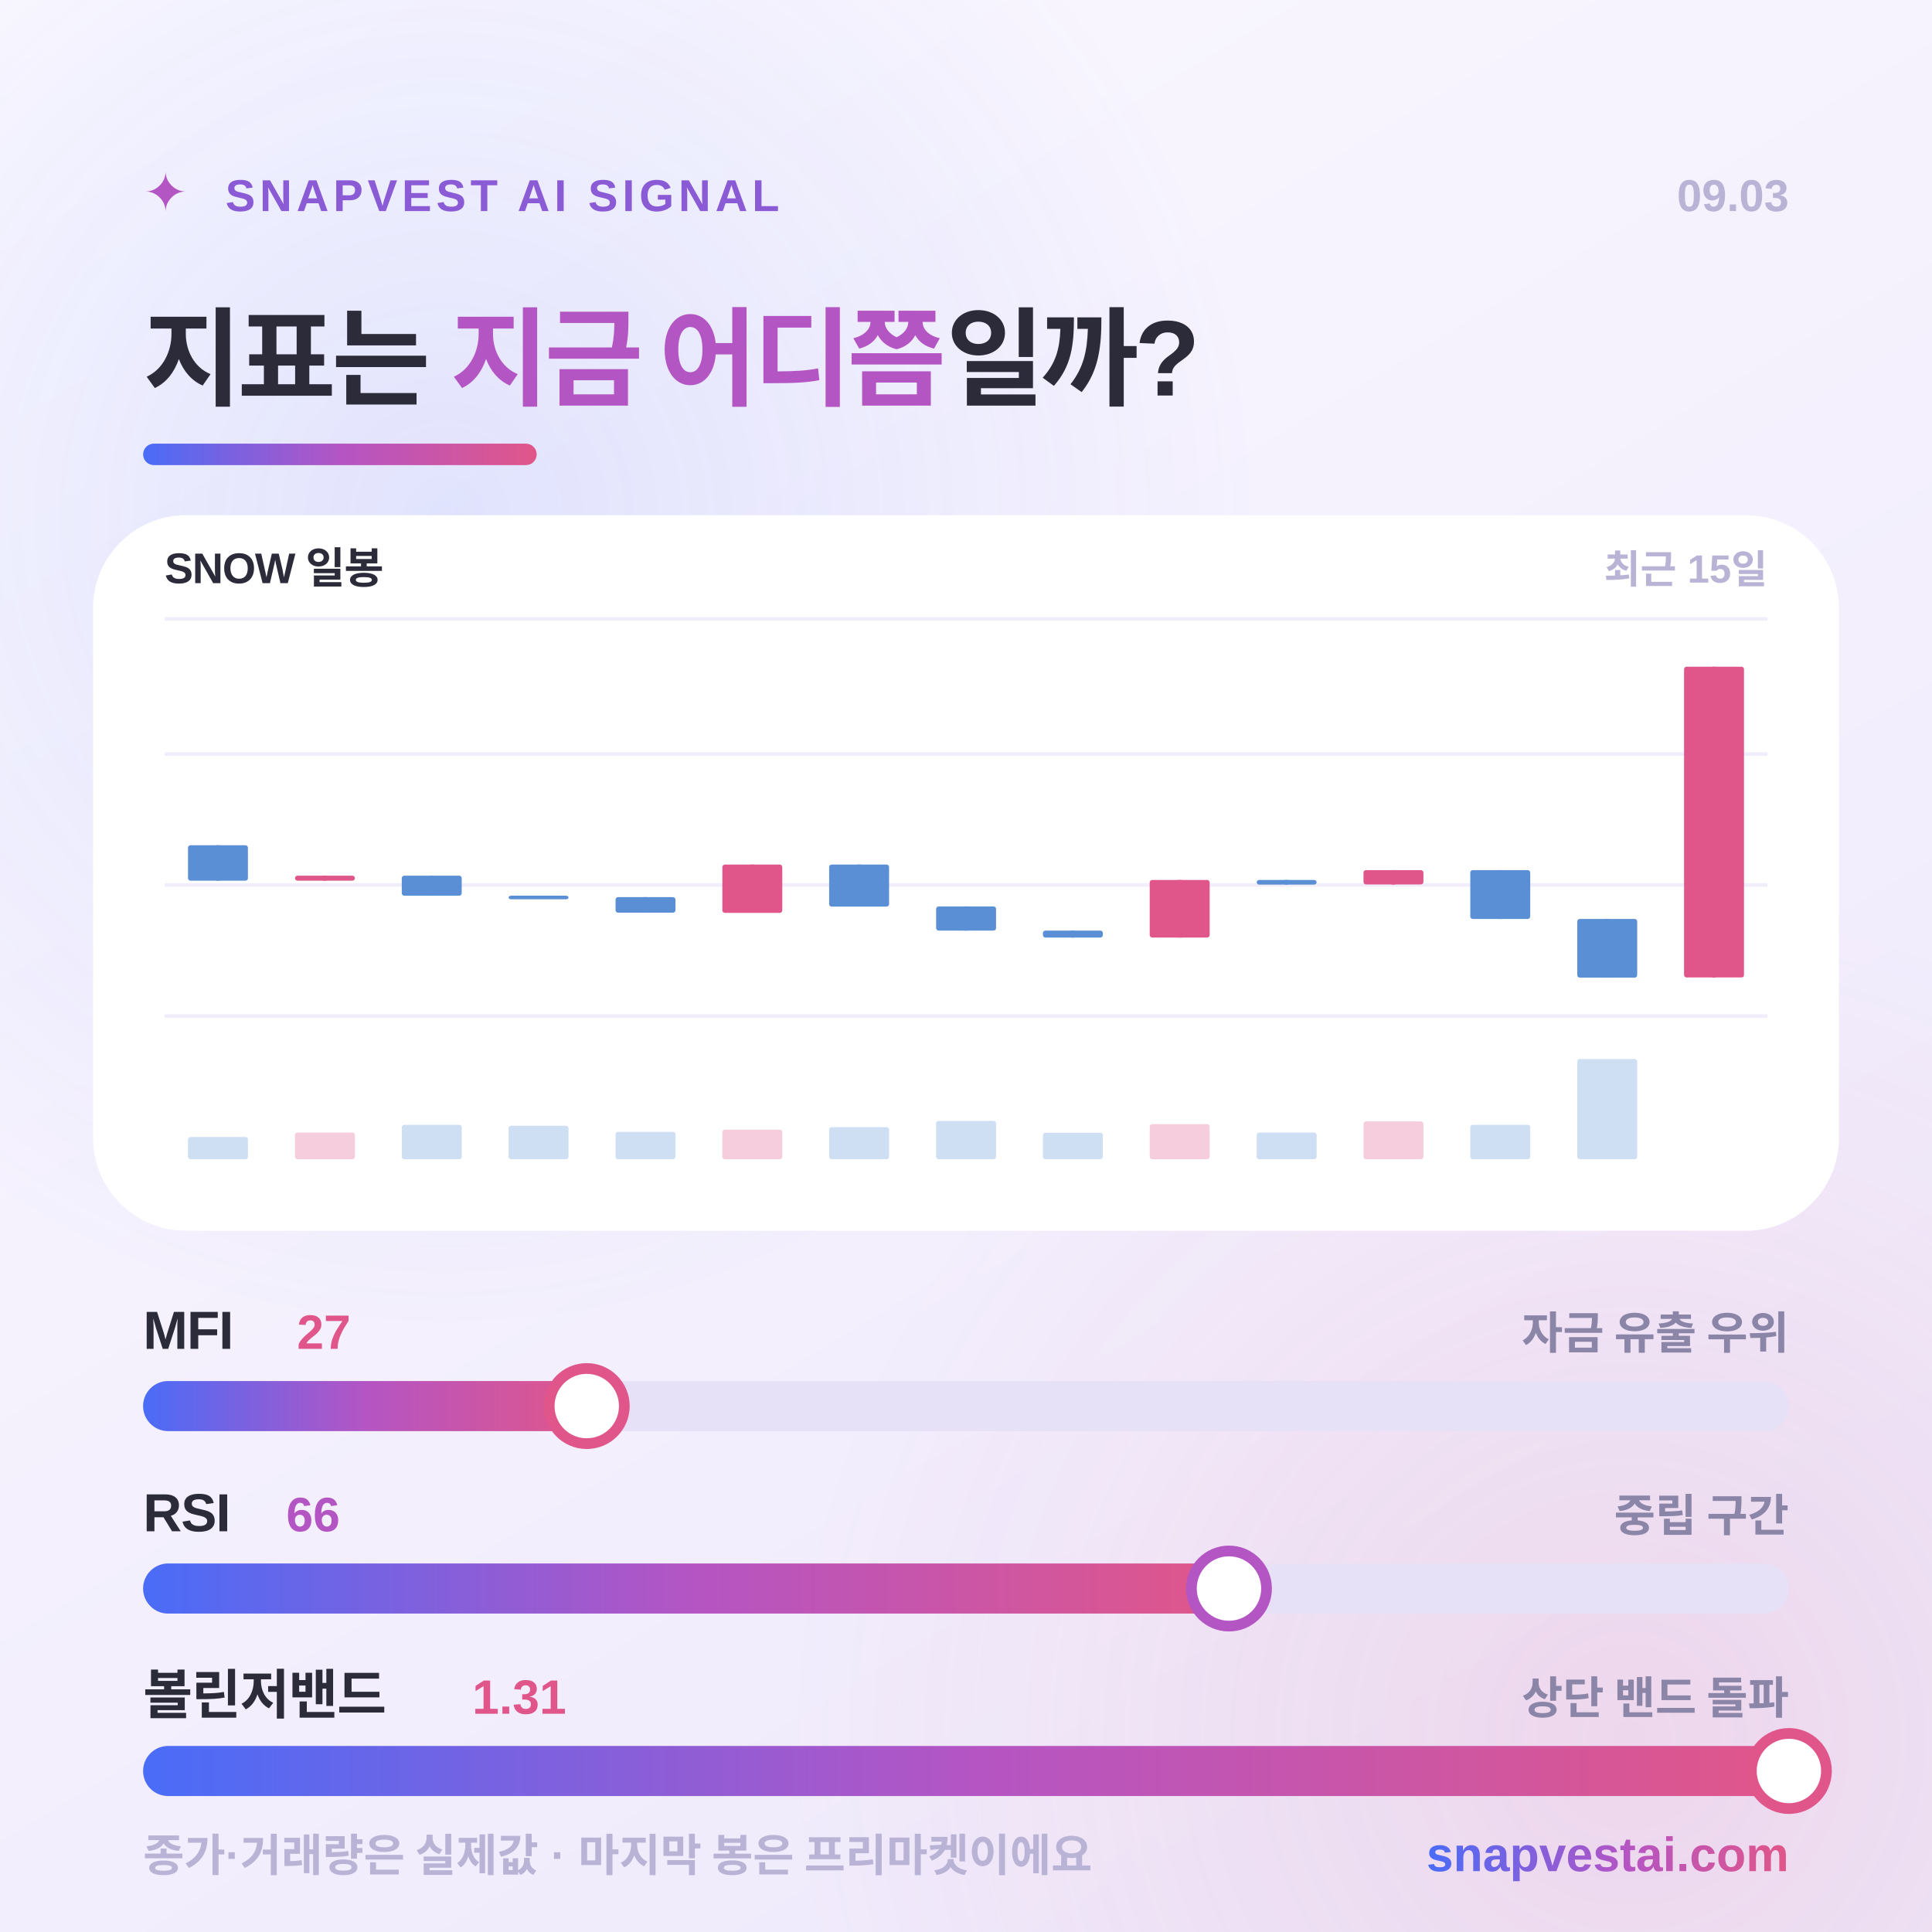
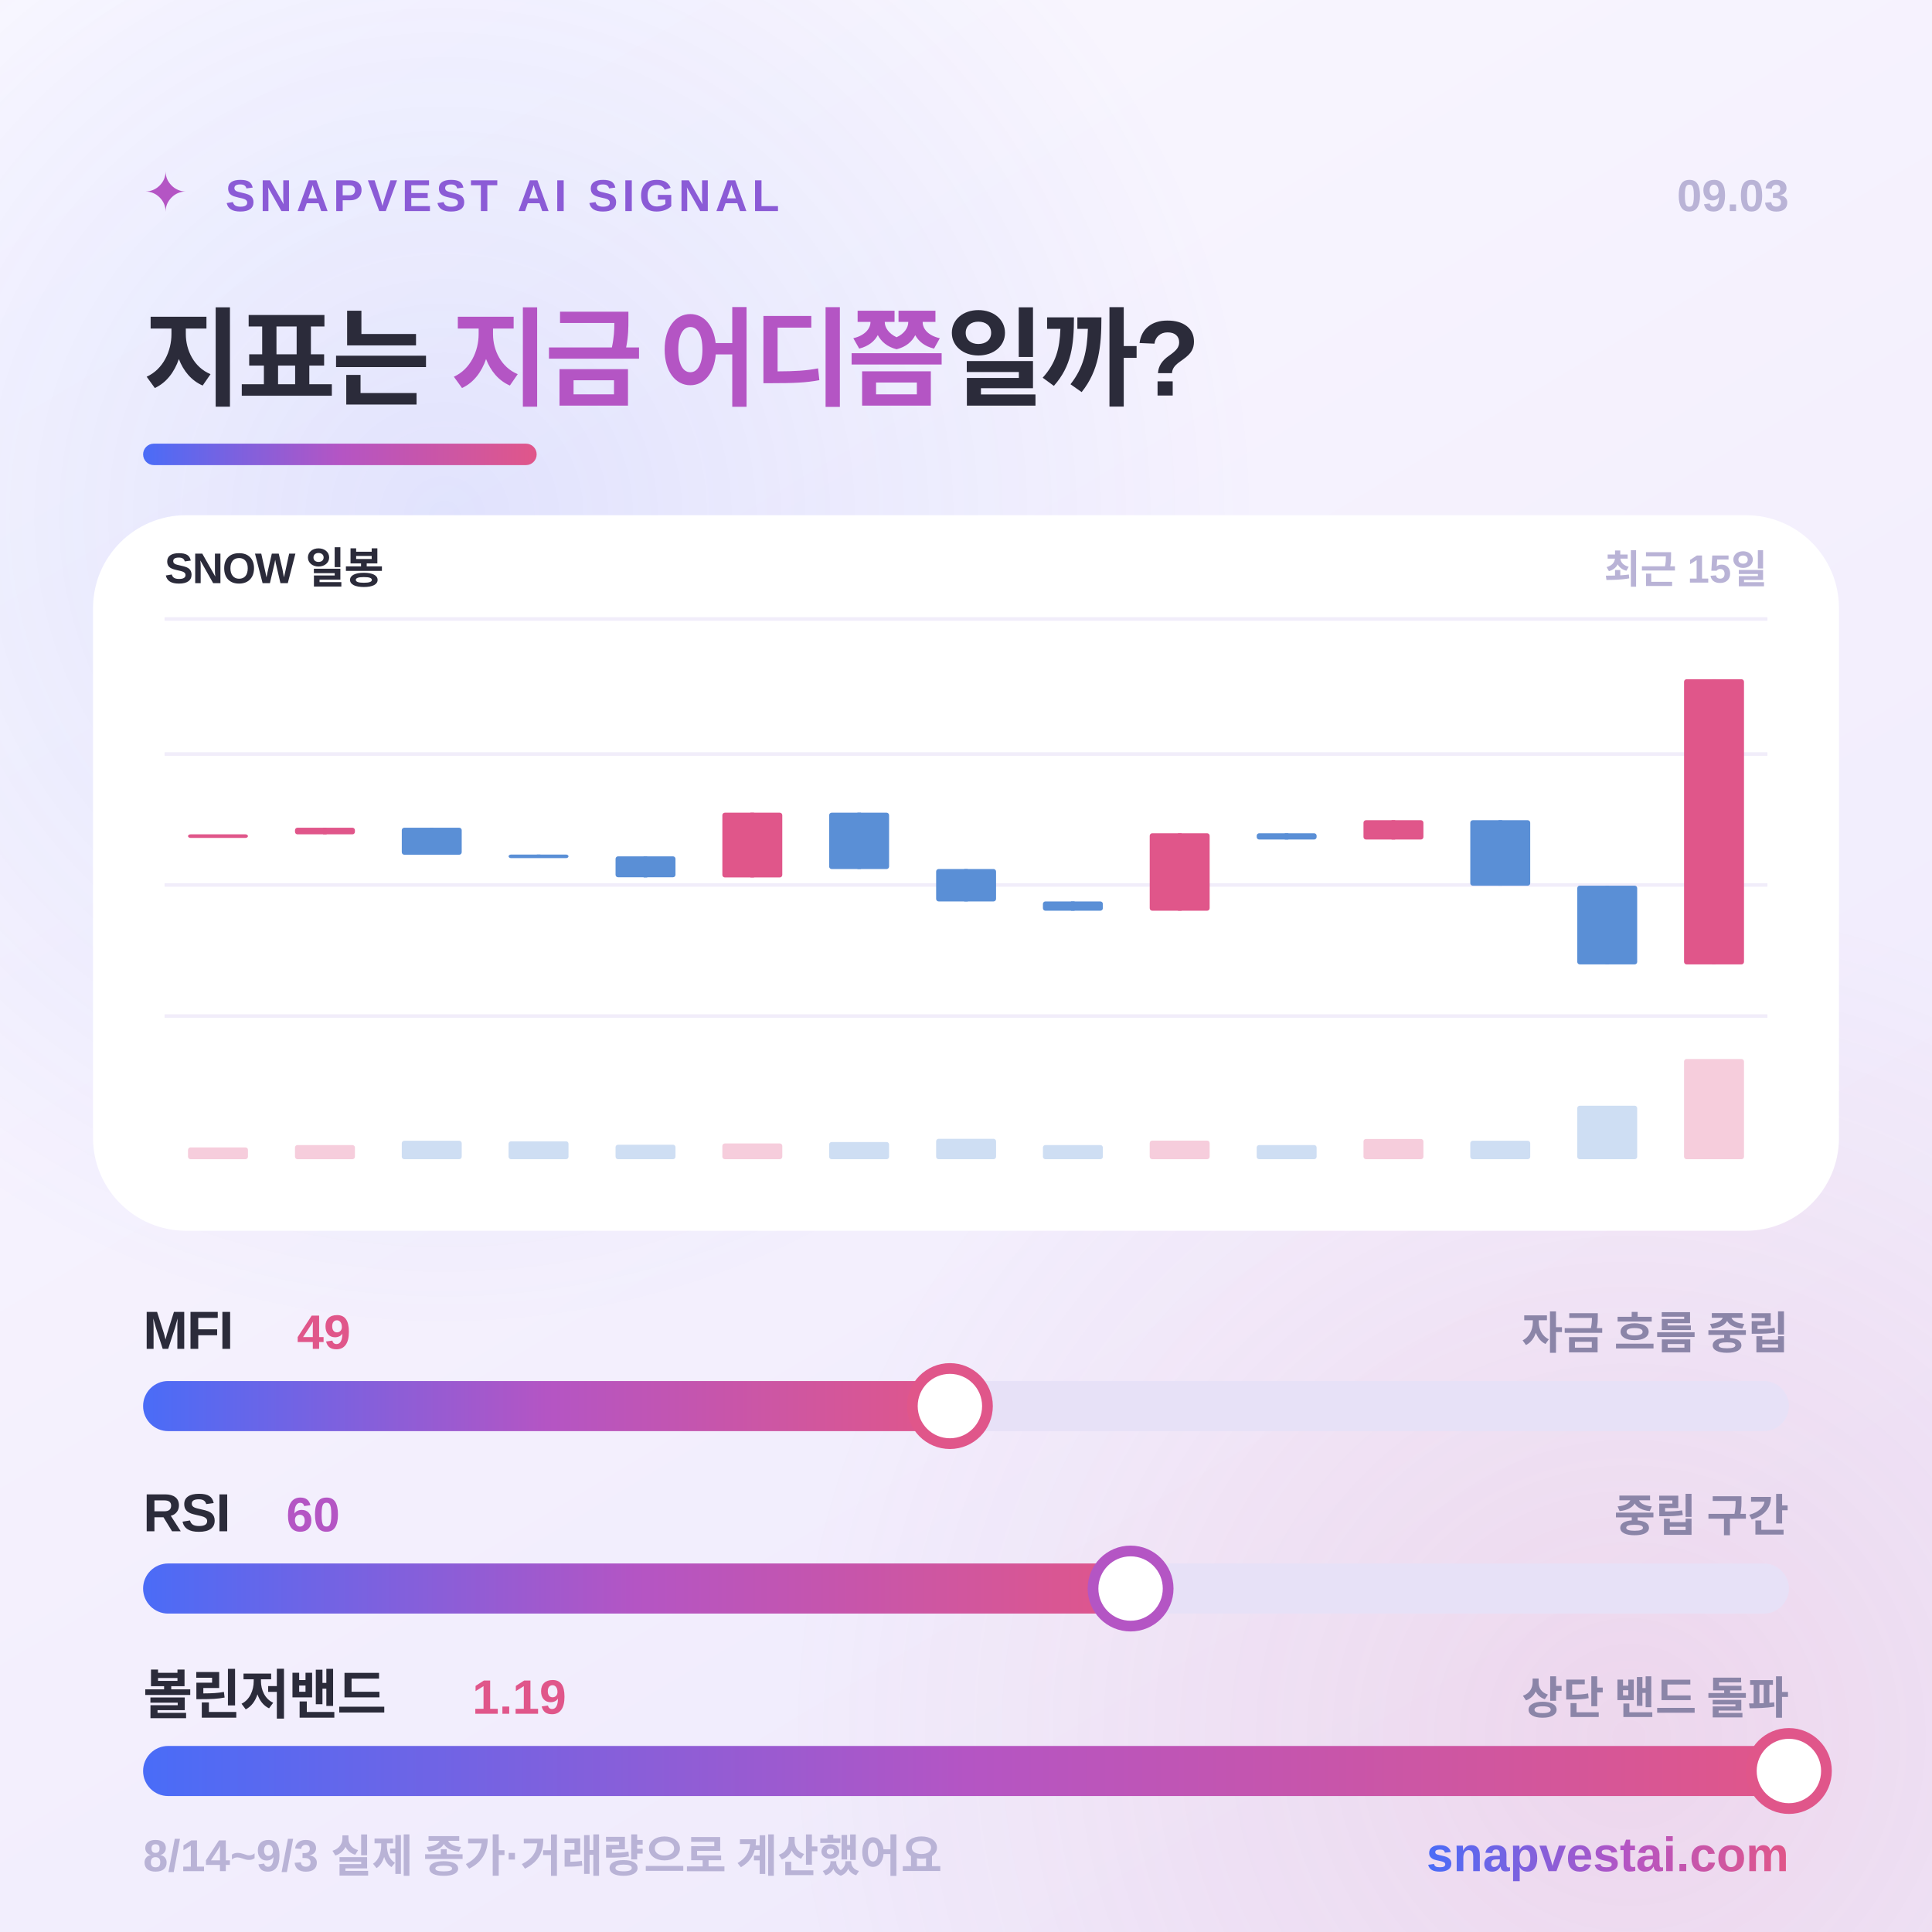
<svg xmlns="http://www.w3.org/2000/svg" width="1080" height="1080" viewBox="0 0 1080 1080" role="img">
  <defs>
    <linearGradient id="bg" x1="0" y1="0" x2="0.6" y2="1">
      <stop offset="0" stop-color="#FBF9FF" />
      <stop offset="1" stop-color="#EFEAFC" />
    </linearGradient>
    <linearGradient id="line" x1="0" y1="0" x2="1" y2="0">
      <stop offset="0" stop-color="#4A6CF7" />
      <stop offset="0.5" stop-color="#B455C4" />
      <stop offset="1" stop-color="#E0568A" />
    </linearGradient>
    <linearGradient id="dom" x1="0" y1="0" x2="1" y2="0">
      <stop offset="0" stop-color="#4A6CF7" />
      <stop offset="0.55" stop-color="#B455C4" />
      <stop offset="1" stop-color="#E0568A" />
    </linearGradient>
    <radialGradient id="m1" cx="0.5" cy="0.5" r="0.5">
      <stop offset="0" stop-color="#4A6CF7" stop-opacity="0.13" />
      <stop offset="1" stop-color="#4A6CF7" stop-opacity="0" />
    </radialGradient>
    <radialGradient id="m2" cx="0.5" cy="0.5" r="0.5">
      <stop offset="0" stop-color="#E0568A" stop-opacity="0.13" />
      <stop offset="1" stop-color="#E0568A" stop-opacity="0" />
    </radialGradient>
  </defs>
  <rect width="1080" height="1080" fill="url(#bg)" />
  <rect x="-200" y="-160" width="900" height="900" fill="url(#m1)" />
  <rect x="440" y="500" width="940" height="940" fill="url(#m2)" />
  <rect x="52" y="288" width="976" height="400" rx="52" fill="#FFFFFF" />
  <g font-family="Pretendard, Poppins, Arial, sans-serif">
    <text x="92" y="326" font-size="24" font-weight="700" letter-spacing="-0.5" fill="#2B2B3A">SNOW 일봉</text>
    <text x="988" y="326" text-anchor="end" font-size="22" font-weight="600" fill="#B9B3D6">최근 15일</text>
  </g>
  <line x1="92" y1="568.0" x2="988" y2="568.0" stroke="#F1EDFA" stroke-width="2" />
  <line x1="92" y1="494.7" x2="988" y2="494.7" stroke="#F1EDFA" stroke-width="2" />
  <line x1="92" y1="421.5" x2="988" y2="421.5" stroke="#F1EDFA" stroke-width="2" />
  <line x1="92" y1="346.0" x2="988" y2="346.0" stroke="#F1EDFA" stroke-width="2" />
-   <line x1="121.9" y1="472.5" x2="121.9" y2="492.3" stroke="#5A8FD6" stroke-width="2" />
-   <rect x="105.1" y="472.5" width="33.5" height="19.8" rx="1.4" fill="#5A8FD6" />
-   <rect x="105.1" y="635.6" width="33.5" height="12.4" rx="1.4" fill="#5A8FD6" opacity="0.3" />
-   <line x1="181.6" y1="489.5" x2="181.6" y2="492.3" stroke="#E0568A" stroke-width="2" />
-   <rect x="164.9" y="489.5" width="33.5" height="2.8" rx="1.4" fill="#E0568A" />
-   <rect x="164.9" y="633.1" width="33.5" height="14.9" rx="1.4" fill="#E0568A" opacity="0.3" />
-   <line x1="241.3" y1="489.5" x2="241.3" y2="500.7" stroke="#5A8FD6" stroke-width="2" />
-   <rect x="224.6" y="489.5" width="33.5" height="11.2" rx="1.4" fill="#5A8FD6" />
-   <rect x="224.6" y="628.8" width="33.5" height="19.2" rx="1.4" fill="#5A8FD6" opacity="0.3" />
-   <line x1="301.1" y1="500.7" x2="301.1" y2="501.5" stroke="#5A8FD6" stroke-width="2" />
-   <rect x="284.3" y="500.7" width="33.5" height="2.0" rx="1.4" fill="#5A8FD6" />
-   <rect x="284.3" y="629.3" width="33.5" height="18.7" rx="1.4" fill="#5A8FD6" opacity="0.3" />
-   <line x1="360.8" y1="501.5" x2="360.8" y2="510.2" stroke="#5A8FD6" stroke-width="2" />
-   <rect x="344.1" y="501.5" width="33.5" height="8.7" rx="1.4" fill="#5A8FD6" />
-   <rect x="344.1" y="632.7" width="33.5" height="15.3" rx="1.4" fill="#5A8FD6" opacity="0.3" />
-   <line x1="420.5" y1="483.3" x2="420.5" y2="510.2" stroke="#E0568A" stroke-width="2" />
-   <rect x="403.8" y="483.3" width="33.5" height="27.0" rx="1.4" fill="#E0568A" />
-   <rect x="403.8" y="631.5" width="33.5" height="16.5" rx="1.4" fill="#E0568A" opacity="0.3" />
-   <line x1="480.3" y1="483.3" x2="480.3" y2="506.7" stroke="#5A8FD6" stroke-width="2" />
-   <rect x="463.5" y="483.3" width="33.5" height="23.5" rx="1.4" fill="#5A8FD6" />
-   <rect x="463.5" y="630.1" width="33.5" height="17.9" rx="1.4" fill="#5A8FD6" opacity="0.3" />
-   <line x1="540.0" y1="506.7" x2="540.0" y2="520.2" stroke="#5A8FD6" stroke-width="2" />
-   <rect x="523.3" y="506.7" width="33.5" height="13.5" rx="1.4" fill="#5A8FD6" />
-   <rect x="523.3" y="626.6" width="33.5" height="21.4" rx="1.4" fill="#5A8FD6" opacity="0.3" />
-   <line x1="599.7" y1="520.2" x2="599.7" y2="524.1" stroke="#5A8FD6" stroke-width="2" />
-   <rect x="583.0" y="520.2" width="33.5" height="3.9" rx="1.4" fill="#5A8FD6" />
-   <rect x="583.0" y="633.2" width="33.5" height="14.8" rx="1.4" fill="#5A8FD6" opacity="0.3" />
-   <line x1="659.5" y1="491.9" x2="659.5" y2="524.1" stroke="#E0568A" stroke-width="2" />
-   <rect x="642.7" y="491.9" width="33.5" height="32.2" rx="1.4" fill="#E0568A" />
-   <rect x="642.7" y="628.4" width="33.5" height="19.6" rx="1.4" fill="#E0568A" opacity="0.3" />
-   <line x1="719.2" y1="491.9" x2="719.2" y2="494.5" stroke="#5A8FD6" stroke-width="2" />
-   <rect x="702.5" y="491.9" width="33.5" height="2.6" rx="1.4" fill="#5A8FD6" />
-   <rect x="702.5" y="633.1" width="33.5" height="14.9" rx="1.4" fill="#5A8FD6" opacity="0.3" />
-   <line x1="778.9" y1="486.4" x2="778.9" y2="494.5" stroke="#E0568A" stroke-width="2" />
-   <rect x="762.2" y="486.4" width="33.5" height="8.0" rx="1.4" fill="#E0568A" />
-   <rect x="762.2" y="626.9" width="33.5" height="21.1" rx="1.4" fill="#E0568A" opacity="0.3" />
-   <line x1="838.7" y1="486.4" x2="838.7" y2="513.7" stroke="#5A8FD6" stroke-width="2" />
-   <rect x="821.9" y="486.4" width="33.5" height="27.3" rx="1.4" fill="#5A8FD6" />
-   <rect x="821.9" y="628.8" width="33.5" height="19.2" rx="1.4" fill="#5A8FD6" opacity="0.3" />
-   <line x1="898.4" y1="513.7" x2="898.4" y2="546.5" stroke="#5A8FD6" stroke-width="2" />
-   <rect x="881.7" y="513.7" width="33.5" height="32.8" rx="1.4" fill="#5A8FD6" />
-   <rect x="881.7" y="592.0" width="33.5" height="56.0" rx="1.4" fill="#5A8FD6" opacity="0.3" />
-   <line x1="958.1" y1="372.7" x2="958.1" y2="546.5" stroke="#E0568A" stroke-width="2" />
-   <rect x="941.4" y="372.7" width="33.5" height="173.7" rx="1.4" fill="#E0568A" />
-   <rect x="941.4" y="648.0" width="33.5" height="0.0" rx="1.4" fill="#E0568A" opacity="0.3" />
+   <line x1="121.9" y1="466.4" x2="121.9" y2="466.4" stroke="#E0568A" stroke-width="2" />
+   <rect x="105.1" y="466.4" width="33.5" height="2.0" rx="1.4" fill="#E0568A" />
+   <rect x="105.1" y="641.4" width="33.5" height="6.6" rx="1.4" fill="#E0568A" opacity="0.3" />
+   <line x1="181.6" y1="462.7" x2="181.6" y2="466.4" stroke="#E0568A" stroke-width="2" />
+   <rect x="164.9" y="462.7" width="33.5" height="3.7" rx="1.4" fill="#E0568A" />
+   <rect x="164.9" y="640.1" width="33.5" height="7.9" rx="1.4" fill="#E0568A" opacity="0.3" />
+   <line x1="241.3" y1="462.7" x2="241.3" y2="477.7" stroke="#5A8FD6" stroke-width="2" />
+   <rect x="224.6" y="462.7" width="33.5" height="15.1" rx="1.4" fill="#5A8FD6" />
+   <rect x="224.6" y="637.7" width="33.5" height="10.3" rx="1.4" fill="#5A8FD6" opacity="0.3" />
+   <line x1="301.1" y1="477.7" x2="301.1" y2="478.7" stroke="#5A8FD6" stroke-width="2" />
+   <rect x="284.3" y="477.7" width="33.5" height="2.0" rx="1.4" fill="#5A8FD6" />
+   <rect x="284.3" y="638.0" width="33.5" height="10.0" rx="1.4" fill="#5A8FD6" opacity="0.3" />
+   <line x1="360.8" y1="478.7" x2="360.8" y2="490.5" stroke="#5A8FD6" stroke-width="2" />
+   <rect x="344.1" y="478.7" width="33.5" height="11.7" rx="1.4" fill="#5A8FD6" />
+   <rect x="344.1" y="639.9" width="33.5" height="8.1" rx="1.4" fill="#5A8FD6" opacity="0.3" />
+   <line x1="420.5" y1="454.3" x2="420.5" y2="490.5" stroke="#E0568A" stroke-width="2" />
+   <rect x="403.8" y="454.3" width="33.5" height="36.2" rx="1.4" fill="#E0568A" />
+   <rect x="403.8" y="639.2" width="33.5" height="8.8" rx="1.4" fill="#E0568A" opacity="0.3" />
+   <line x1="480.3" y1="454.3" x2="480.3" y2="485.8" stroke="#5A8FD6" stroke-width="2" />
+   <rect x="463.5" y="454.3" width="33.5" height="31.5" rx="1.4" fill="#5A8FD6" />
+   <rect x="463.5" y="638.4" width="33.5" height="9.6" rx="1.4" fill="#5A8FD6" opacity="0.3" />
+   <line x1="540.0" y1="485.8" x2="540.0" y2="503.9" stroke="#5A8FD6" stroke-width="2" />
+   <rect x="523.3" y="485.8" width="33.5" height="18.1" rx="1.4" fill="#5A8FD6" />
+   <rect x="523.3" y="636.6" width="33.5" height="11.4" rx="1.4" fill="#5A8FD6" opacity="0.3" />
+   <line x1="599.7" y1="503.9" x2="599.7" y2="509.1" stroke="#5A8FD6" stroke-width="2" />
+   <rect x="583.0" y="503.9" width="33.5" height="5.2" rx="1.4" fill="#5A8FD6" />
+   <rect x="583.0" y="640.1" width="33.5" height="7.9" rx="1.4" fill="#5A8FD6" opacity="0.3" />
+   <line x1="659.5" y1="465.8" x2="659.5" y2="509.1" stroke="#E0568A" stroke-width="2" />
+   <rect x="642.7" y="465.8" width="33.5" height="43.3" rx="1.4" fill="#E0568A" />
+   <rect x="642.7" y="637.6" width="33.5" height="10.4" rx="1.4" fill="#E0568A" opacity="0.3" />
+   <line x1="719.2" y1="465.8" x2="719.2" y2="469.3" stroke="#5A8FD6" stroke-width="2" />
+   <rect x="702.5" y="465.8" width="33.5" height="3.5" rx="1.4" fill="#5A8FD6" />
+   <rect x="702.5" y="640.1" width="33.5" height="7.9" rx="1.4" fill="#5A8FD6" opacity="0.3" />
+   <line x1="778.9" y1="458.5" x2="778.9" y2="469.3" stroke="#E0568A" stroke-width="2" />
+   <rect x="762.2" y="458.5" width="33.5" height="10.8" rx="1.4" fill="#E0568A" />
+   <rect x="762.2" y="636.7" width="33.5" height="11.3" rx="1.4" fill="#E0568A" opacity="0.3" />
+   <line x1="838.7" y1="458.5" x2="838.7" y2="495.1" stroke="#5A8FD6" stroke-width="2" />
+   <rect x="821.9" y="458.5" width="33.5" height="36.6" rx="1.4" fill="#5A8FD6" />
+   <rect x="821.9" y="637.7" width="33.5" height="10.3" rx="1.4" fill="#5A8FD6" opacity="0.3" />
+   <line x1="898.4" y1="495.1" x2="898.4" y2="539.1" stroke="#5A8FD6" stroke-width="2" />
+   <rect x="881.7" y="495.1" width="33.5" height="44.0" rx="1.4" fill="#5A8FD6" />
+   <rect x="881.7" y="618.1" width="33.5" height="29.9" rx="1.4" fill="#5A8FD6" opacity="0.3" />
+   <line x1="958.1" y1="379.7" x2="958.1" y2="539.1" stroke="#E0568A" stroke-width="2" />
+   <rect x="941.4" y="379.7" width="33.5" height="159.4" rx="1.4" fill="#E0568A" />
+   <rect x="941.4" y="592.0" width="33.5" height="56.0" rx="1.4" fill="#E0568A" opacity="0.3" />
  <g font-family="Pretendard, Poppins, Arial, sans-serif">
    <text x="80" y="118" font-size="30" fill="#B455C4">✦</text>
    <text x="126" y="118" font-size="25" font-weight="700" letter-spacing="2.5" fill="#8B5BD6">SNAPVEST AI SIGNAL</text>
    <text x="1000" y="118" text-anchor="end" font-size="25" font-weight="600" fill="#B9B3D6">09.03</text>
    <text x="80" y="222" font-size="60" font-weight="700" letter-spacing="-2.5" fill="#2B2B3A">지표는 <tspan fill="#B455C4">지금 어디쯤</tspan>일까?</text>
    <rect x="80" y="248" width="220" height="12" rx="6" fill="url(#line)" />
    <text x="80" y="754" font-size="30" font-weight="700" letter-spacing="-0.5" fill="#2B2B3A">MFI</text>
-     <text x="166" y="754" font-size="27" font-weight="700" fill="#E0568A">27</text>
-     <text x="1000" y="754" text-anchor="end" font-size="25" font-weight="600" fill="#8B85A8">자금 유출 우위</text>
+     <text x="166" y="754" font-size="27" font-weight="700" fill="#E0568A">49</text>
+     <text x="1000" y="754" text-anchor="end" font-size="25" font-weight="600" fill="#8B85A8">자금 흐름 중립</text>
    <rect x="80" y="772" width="920" height="28" rx="14" fill="#E7E1F7" />
-     <rect x="80" y="772" width="248" height="28" rx="14" fill="url(#line)" />
-     <circle cx="328" cy="786" r="21" fill="#FFFFFF" stroke="#E0568A" stroke-width="6" />
+     <rect x="80" y="772" width="451" height="28" rx="14" fill="url(#line)" />
+     <circle cx="531" cy="786" r="21" fill="#FFFFFF" stroke="#E0568A" stroke-width="6" />
    <text x="80" y="856" font-size="30" font-weight="700" letter-spacing="-0.5" fill="#2B2B3A">RSI</text>
-     <text x="160" y="856" font-size="27" font-weight="700" fill="#B455C4">66</text>
+     <text x="160" y="856" font-size="27" font-weight="700" fill="#B455C4">60</text>
    <text x="1000" y="856" text-anchor="end" font-size="25" font-weight="600" fill="#8B85A8">중립 구간</text>
    <rect x="80" y="874" width="920" height="28" rx="14" fill="#E7E1F7" />
-     <rect x="80" y="874" width="607" height="28" rx="14" fill="url(#line)" />
-     <circle cx="687" cy="888" r="21" fill="#FFFFFF" stroke="#B455C4" stroke-width="6" />
+     <rect x="80" y="874" width="552" height="28" rx="14" fill="url(#line)" />
+     <circle cx="632" cy="888" r="21" fill="#FFFFFF" stroke="#B455C4" stroke-width="6" />
    <text x="80" y="958" font-size="30" font-weight="700" letter-spacing="-0.5" fill="#2B2B3A">볼린저밴드</text>
-     <text x="264" y="958" font-size="27" font-weight="700" fill="#E0568A">1.31</text>
+     <text x="264" y="958" font-size="27" font-weight="700" fill="#E0568A">1.19</text>
    <text x="1000" y="958" text-anchor="end" font-size="25" font-weight="600" fill="#8B85A8">상단 밴드 돌파</text>
    <rect x="80" y="976" width="920" height="28" rx="14" fill="#E7E1F7" />
    <rect x="80" y="976" width="920" height="28" rx="14" fill="url(#line)" />
    <circle cx="1000" cy="990" r="21" fill="#FFFFFF" stroke="#E0568A" stroke-width="6" />
-     <text x="80" y="1046" font-size="25" font-weight="600" fill="#B9B3D6">종가·거래량은 실제값 · 마지막 봉은 프리마켓이에요</text>
+     <text x="80" y="1046" font-size="25" font-weight="600" fill="#B9B3D6">8/14~9/3 실제 종가·거래량으로 계산했어요</text>
    <text x="1000" y="1046" text-anchor="end" font-size="27" font-weight="700" fill="url(#dom)">snapvestai.com</text>
  </g>
</svg>
